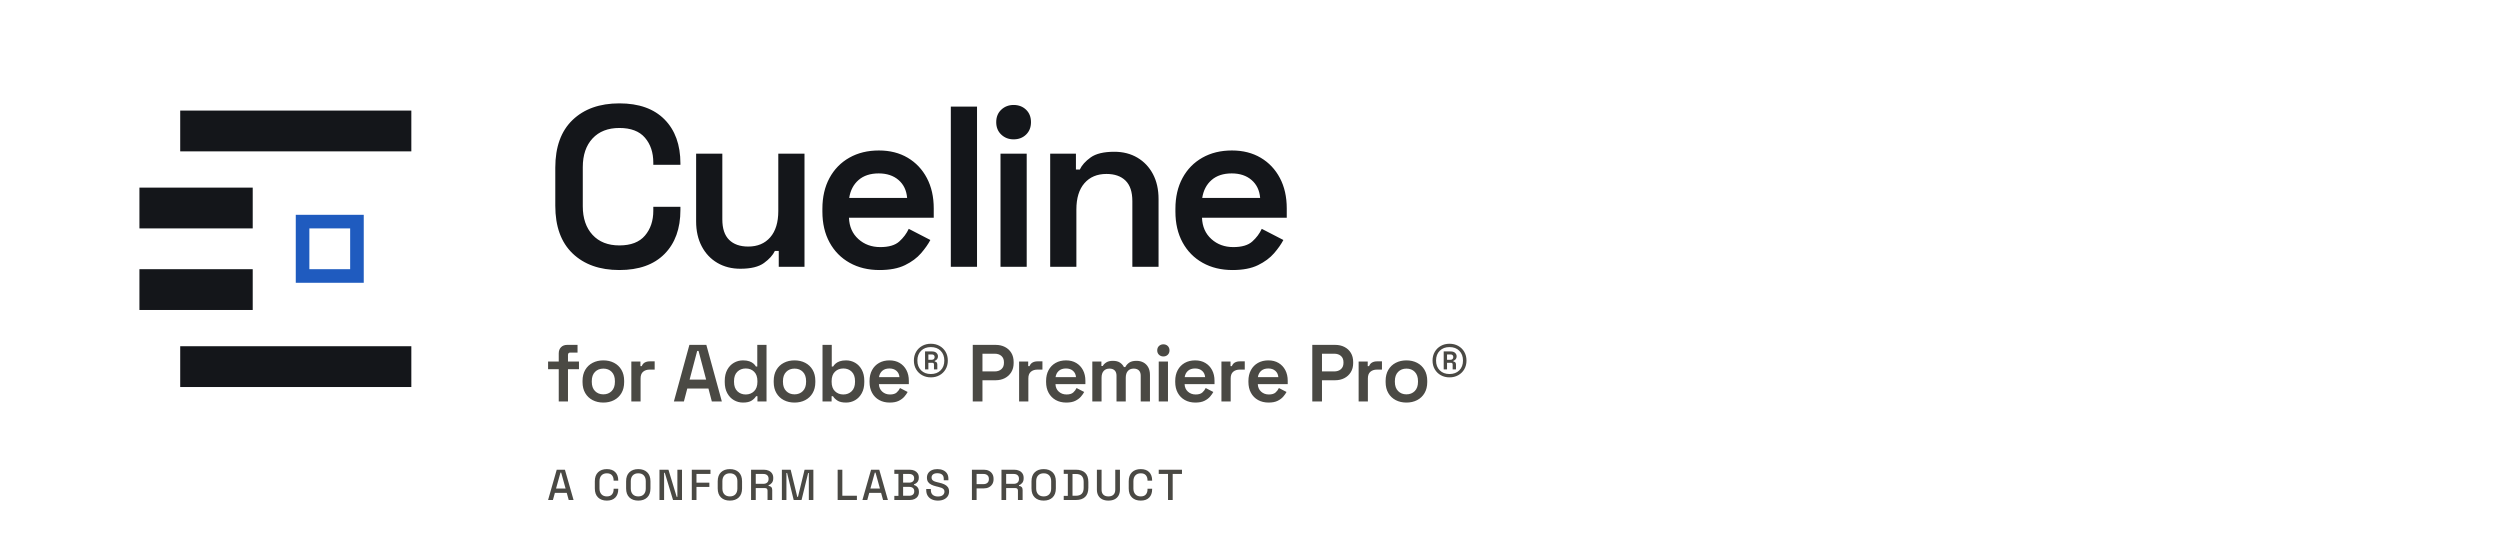
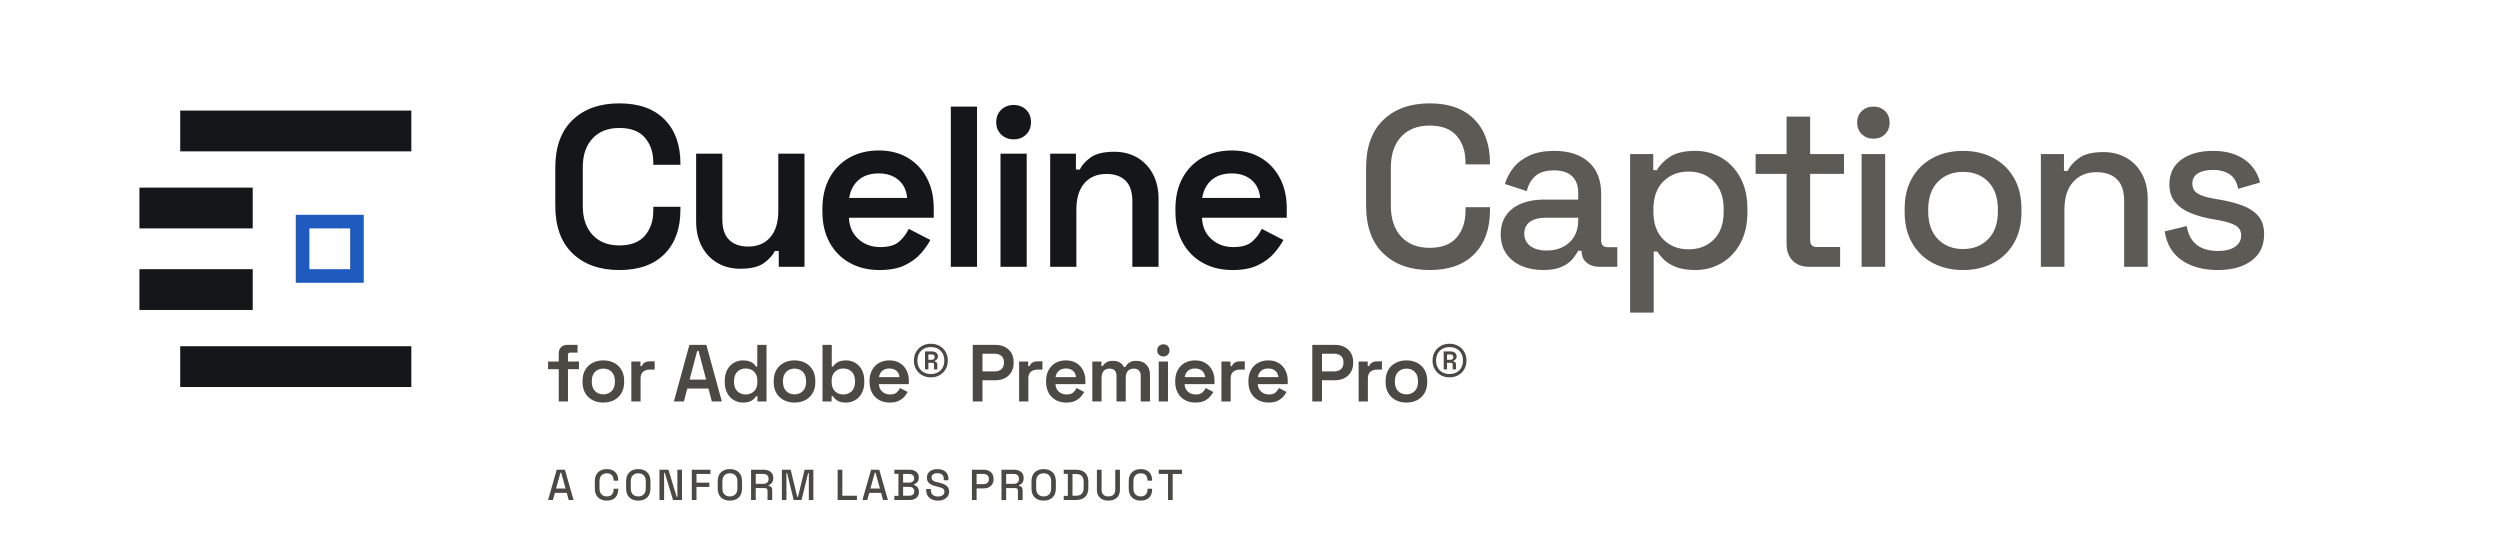
- <svg xmlns="http://www.w3.org/2000/svg" viewBox="0 0 520 116" role="img" aria-label="Cueline">
+ <svg xmlns="http://www.w3.org/2000/svg" viewBox="0 0 520 116" role="img" aria-label="Cueline Captions for Adobe® Premiere Pro®">
  <g transform="translate(10.148 4.619) scale(0.47131)">
    <path d="M58 48H160M40 82H90M40 118H90M58 152H160" fill="none" stroke="#14161A" stroke-width="18" />
    <path d="M112 88h24v24h-24Z" fill="none" stroke="#1F5BBF" stroke-width="6" />
  </g>
  <path d="M128.829 56.167Q122.696 56.167 119.098 52.714Q115.5 49.262 115.5 42.792V34.875Q115.5 28.405 119.098 24.952Q122.696 21.5 128.829 21.5Q134.913 21.5 138.22 24.84Q141.527 28.181 141.527 33.996V34.274H135.887V33.823Q135.887 30.67 134.152 28.645Q132.418 26.619 128.829 26.619Q125.27 26.619 123.245 28.8Q121.219 30.981 121.219 34.78V42.887Q121.219 46.646 123.245 48.847Q125.27 51.048 128.829 51.048Q132.418 51.048 134.152 49.002Q135.887 46.957 135.887 43.844V43.012H141.527V43.67Q141.527 49.486 138.22 52.826Q134.913 56.167 128.829 56.167ZM153.993 55.898Q151.281 55.898 149.201 54.673Q147.121 53.449 145.958 51.232Q144.794 49.014 144.794 46.06V31.964H150.244V45.633Q150.244 48.492 151.658 49.887Q153.071 51.283 155.633 51.283Q158.537 51.283 160.211 49.358Q161.885 47.433 161.885 43.889V31.964H167.335V55.5H161.98V52.196H161.173Q160.551 53.504 158.913 54.701Q157.275 55.898 153.993 55.898ZM182.945 56.167Q179.413 56.167 176.731 54.667Q174.049 53.167 172.553 50.433Q171.057 47.699 171.057 44.018V43.446Q171.057 39.757 172.533 37.027Q174.01 34.298 176.664 32.798Q179.318 31.298 182.808 31.298Q186.243 31.298 188.802 32.812Q191.361 34.326 192.789 37.031Q194.218 39.736 194.218 43.338V45.294H176.586Q176.689 48.056 178.541 49.726Q180.393 51.395 183.102 51.395Q185.751 51.395 187.046 50.233Q188.34 49.071 189.018 47.596L193.514 49.918Q192.839 51.214 191.577 52.675Q190.315 54.136 188.237 55.151Q186.158 56.167 182.945 56.167ZM176.633 41.168H188.681Q188.49 38.82 186.901 37.445Q185.311 36.069 182.769 36.069Q180.157 36.069 178.579 37.445Q177 38.82 176.633 41.168ZM197.771 55.5V22.167H203.221V55.5ZM208.105 55.5V31.964H213.555V55.5ZM210.83 28.986Q209.311 28.986 208.263 27.996Q207.214 27.007 207.214 25.41Q207.214 23.804 208.263 22.818Q209.311 21.833 210.83 21.833Q212.396 21.833 213.421 22.818Q214.445 23.804 214.445 25.41Q214.445 27.007 213.421 27.996Q212.396 28.986 210.83 28.986ZM218.438 55.5V31.964H223.793V35.268H224.6Q225.221 33.921 226.86 32.744Q228.498 31.567 231.78 31.567Q234.5 31.567 236.576 32.791Q238.651 34.015 239.815 36.213Q240.979 38.411 240.979 41.405V55.5H235.529V41.831Q235.529 38.964 234.115 37.573Q232.701 36.181 230.139 36.181Q227.236 36.181 225.562 38.106Q223.888 40.031 223.888 43.575V55.5ZM256.374 56.167Q252.842 56.167 250.16 54.667Q247.477 53.167 245.982 50.433Q244.486 47.699 244.486 44.018V43.446Q244.486 39.757 245.962 37.027Q247.438 34.298 250.092 32.798Q252.746 31.298 256.237 31.298Q259.671 31.298 262.23 32.812Q264.789 34.326 266.218 37.031Q267.646 39.736 267.646 43.338V45.294H250.014Q250.118 48.056 251.97 49.726Q253.821 51.395 256.531 51.395Q259.18 51.395 260.474 50.233Q261.769 49.071 262.446 47.596L266.943 49.918Q266.268 51.214 265.006 52.675Q263.744 54.136 261.665 55.151Q259.587 56.167 256.374 56.167ZM250.062 41.168H262.109Q261.919 38.82 260.329 37.445Q258.739 36.069 256.198 36.069Q253.586 36.069 252.007 37.445Q250.429 38.82 250.062 41.168Z" fill="#14161A" />
+   <path d="M297.375 56.167Q291.301 56.167 287.724 52.714Q284.146 49.262 284.146 42.75V34.917Q284.146 28.405 287.724 24.952Q291.301 21.5 297.375 21.5Q303.401 21.5 306.658 24.824Q309.916 28.148 309.916 33.921V34.19H304.825V33.764Q304.825 30.412 302.999 28.266Q301.173 26.119 297.375 26.119Q293.592 26.119 291.445 28.433Q289.299 30.748 289.299 34.821V42.845Q289.299 46.888 291.445 49.218Q293.592 51.548 297.375 51.548Q301.173 51.548 302.999 49.386Q304.825 47.224 304.825 43.902V43.095H309.916V43.745Q309.916 49.519 306.658 52.843Q303.401 56.167 297.375 56.167ZM320.939 56.167Q318.449 56.167 316.457 55.302Q314.465 54.438 313.307 52.773Q312.149 51.107 312.149 48.729Q312.149 46.333 313.307 44.732Q314.465 43.131 316.495 42.323Q318.525 41.514 321.092 41.514H328.268V39.998Q328.268 37.931 327.02 36.685Q325.773 35.438 323.204 35.438Q320.682 35.438 319.345 36.629Q318.008 37.819 317.575 39.755L313.018 38.264Q313.589 36.371 314.843 34.821Q316.096 33.271 318.19 32.326Q320.285 31.381 323.265 31.381Q327.832 31.381 330.438 33.698Q333.044 36.014 333.044 40.326V49.986Q333.044 51.414 334.377 51.414H336.399V55.5H332.732Q331.07 55.5 330.027 54.635Q328.985 53.769 328.985 52.307V52.16H328.23Q327.889 52.898 327.114 53.851Q326.339 54.805 324.861 55.486Q323.382 56.167 320.939 56.167ZM321.687 52.109Q324.611 52.109 326.439 50.421Q328.268 48.733 328.268 45.8V45.291H321.387Q319.437 45.291 318.243 46.13Q317.049 46.969 317.049 48.588Q317.049 50.207 318.291 51.158Q319.532 52.109 321.687 52.109ZM339.07 65.024V32.048H343.875V35.388H344.632Q345.508 33.824 347.364 32.602Q349.22 31.381 352.627 31.381Q355.568 31.381 358.03 32.802Q360.492 34.224 361.976 36.921Q363.461 39.619 363.461 43.426V44.121Q363.461 47.912 361.985 50.618Q360.508 53.324 358.046 54.745Q355.585 56.167 352.627 56.167Q350.351 56.167 348.782 55.6Q347.213 55.033 346.249 54.139Q345.285 53.245 344.727 52.319H343.97V65.024ZM351.218 51.862Q354.427 51.862 356.477 49.818Q358.527 47.774 358.527 43.995V43.552Q358.527 39.774 356.462 37.73Q354.396 35.686 351.218 35.686Q348.056 35.686 345.982 37.73Q343.908 39.774 343.908 43.552V43.995Q343.908 47.774 345.982 49.818Q348.056 51.862 351.218 51.862ZM376.313 55.5Q374.146 55.5 372.877 54.223Q371.608 52.945 371.608 50.767V36.167H365.17V32.048H371.608V24.248H376.508V32.048H383.551V36.167H376.508V49.952Q376.508 51.381 377.875 51.381H382.746V55.5ZM387.213 55.5V32.048H392.113V55.5ZM389.663 28.852Q388.244 28.852 387.267 27.921Q386.289 26.99 386.289 25.51Q386.289 24.012 387.267 23.089Q388.244 22.167 389.663 22.167Q391.13 22.167 392.083 23.089Q393.037 24.012 393.037 25.51Q393.037 26.99 392.083 27.921Q391.13 28.852 389.663 28.852ZM408.313 56.167Q404.789 56.167 402.038 54.713Q399.287 53.26 397.726 50.554Q396.165 47.848 396.165 44.121V43.426Q396.165 39.7 397.726 36.994Q399.287 34.288 402.038 32.835Q404.789 31.381 408.313 31.381Q411.837 31.381 414.588 32.835Q417.339 34.288 418.9 36.994Q420.461 39.7 420.461 43.426V44.121Q420.461 47.848 418.9 50.554Q417.339 53.26 414.588 54.713Q411.837 56.167 408.313 56.167ZM408.313 51.8Q411.542 51.8 413.551 49.731Q415.561 47.662 415.561 43.995V43.552Q415.561 39.886 413.567 37.817Q411.573 35.748 408.313 35.748Q405.101 35.748 403.083 37.817Q401.066 39.886 401.066 43.552V43.995Q401.066 47.662 403.083 49.731Q405.101 51.8 408.313 51.8ZM424.499 55.5V32.048H429.304V35.559H430.061Q430.732 34.105 432.437 32.869Q434.142 31.633 437.516 31.633Q440.194 31.633 442.274 32.82Q444.354 34.007 445.538 36.188Q446.723 38.369 446.723 41.405V55.5H441.823V41.781Q441.823 38.714 440.305 37.264Q438.787 35.814 436.092 35.814Q433.046 35.814 431.223 37.831Q429.399 39.848 429.399 43.65V55.5ZM461.282 56.167Q456.813 56.167 453.852 54.167Q450.892 52.167 450.256 48.136L454.83 47.024Q455.18 48.99 456.099 50.118Q457.018 51.245 458.368 51.725Q459.718 52.205 461.282 52.205Q463.644 52.205 464.902 51.317Q466.161 50.429 466.161 49Q466.161 47.555 464.967 46.885Q463.773 46.214 461.461 45.8L459.827 45.512Q457.451 45.069 455.504 44.252Q453.556 43.436 452.393 42.01Q451.23 40.583 451.23 38.367Q451.23 35.026 453.726 33.204Q456.223 31.381 460.313 31.381Q464.265 31.381 466.81 33.151Q469.354 34.921 470.096 37.962L465.542 39.276Q465.127 37.133 463.744 36.238Q462.361 35.343 460.313 35.343Q458.282 35.343 457.144 36.08Q456.006 36.817 456.006 38.181Q456.006 39.59 457.125 40.255Q458.244 40.919 460.163 41.255L461.796 41.543Q464.363 41.986 466.438 42.755Q468.513 43.524 469.725 44.934Q470.937 46.345 470.937 48.721Q470.937 52.286 468.321 54.226Q465.706 56.167 461.282 56.167Z" fill="#5B5A55" />
  <path d="M116.218 83.5V76.794H114.0V75.193H116.218V73.512Q116.218 72.699 116.698 72.217Q117.178 71.735 117.972 71.735H120.128V73.336H118.618Q118.141 73.336 118.141 73.84V75.193H120.426V76.794H118.141V83.5ZM125.496 83.735Q124.252 83.735 123.271 83.227Q122.289 82.718 121.728 81.762Q121.167 80.805 121.167 79.475V79.218Q121.167 77.888 121.728 76.932Q122.289 75.975 123.271 75.467Q124.252 74.958 125.496 74.958Q126.739 74.958 127.721 75.467Q128.702 75.975 129.263 76.932Q129.824 77.888 129.824 79.218V79.475Q129.824 80.805 129.263 81.762Q128.702 82.718 127.721 83.227Q126.739 83.735 125.496 83.735ZM125.496 82.024Q126.553 82.024 127.227 81.343Q127.901 80.663 127.901 79.428V79.266Q127.901 78.03 127.234 77.35Q126.567 76.67 125.496 76.67Q124.442 76.67 123.766 77.35Q123.091 78.03 123.091 79.266V79.428Q123.091 80.663 123.766 81.343Q124.442 82.024 125.496 82.024ZM131.318 83.5V75.193H133.208V76.149H133.493Q133.687 75.636 134.121 75.398Q134.556 75.16 135.171 75.16H136.171V76.877H135.123Q134.296 76.877 133.769 77.322Q133.242 77.767 133.242 78.696V83.5ZM140.169 83.5 143.394 71.735H146.918L150.143 83.5H148.06L147.357 80.818H142.955L142.252 83.5ZM143.438 78.955H146.874L145.298 72.998H145.013ZM154.541 83.735Q153.532 83.735 152.662 83.237Q151.792 82.738 151.27 81.781Q150.747 80.825 150.747 79.475V79.218Q150.747 77.868 151.268 76.912Q151.789 75.955 152.654 75.457Q153.518 74.958 154.541 74.958Q155.324 74.958 155.856 75.146Q156.387 75.334 156.72 75.622Q157.053 75.91 157.229 76.234H157.514V71.735H159.438V83.5H157.548V82.406H157.263Q156.966 82.912 156.342 83.324Q155.719 83.735 154.541 83.735ZM155.109 82.051Q156.158 82.051 156.85 81.375Q157.542 80.7 157.542 79.428V79.266Q157.542 77.994 156.857 77.318Q156.171 76.642 155.109 76.642Q154.064 76.642 153.37 77.318Q152.676 77.994 152.676 79.266V79.428Q152.676 80.7 153.37 81.375Q154.064 82.051 155.109 82.051ZM165.261 83.735Q164.017 83.735 163.036 83.227Q162.054 82.718 161.493 81.762Q160.932 80.805 160.932 79.475V79.218Q160.932 77.888 161.493 76.932Q162.054 75.975 163.036 75.467Q164.017 74.958 165.261 74.958Q166.504 74.958 167.486 75.467Q168.467 75.975 169.028 76.932Q169.589 77.888 169.589 79.218V79.475Q169.589 80.805 169.028 81.762Q168.467 82.718 167.486 83.227Q166.504 83.735 165.261 83.735ZM165.261 82.024Q166.318 82.024 166.992 81.343Q167.666 80.663 167.666 79.428V79.266Q167.666 78.03 166.999 77.35Q166.332 76.67 165.261 76.67Q164.206 76.67 163.531 77.35Q162.855 78.03 162.855 79.266V79.428Q162.855 80.663 163.531 81.343Q164.206 82.024 165.261 82.024ZM175.98 83.735Q174.816 83.735 174.186 83.324Q173.555 82.912 173.258 82.406H172.973V83.5H171.083V71.735H173.007V76.234H173.292Q173.482 75.91 173.808 75.622Q174.134 75.334 174.667 75.146Q175.2 74.958 175.98 74.958Q177.006 74.958 177.869 75.457Q178.732 75.955 179.253 76.912Q179.774 77.868 179.774 79.218V79.475Q179.774 80.825 179.251 81.781Q178.729 82.738 177.866 83.237Q177.003 83.735 175.98 83.735ZM175.412 82.051Q176.46 82.051 177.152 81.375Q177.845 80.7 177.845 79.428V79.266Q177.845 77.994 177.159 77.318Q176.474 76.642 175.412 76.642Q174.366 76.642 173.673 77.318Q172.979 77.994 172.979 79.266V79.428Q172.979 80.7 173.673 81.375Q174.366 82.051 175.412 82.051ZM185.061 83.735Q183.814 83.735 182.867 83.206Q181.921 82.676 181.393 81.712Q180.865 80.747 180.865 79.447V79.246Q180.865 77.944 181.386 76.98Q181.907 76.017 182.843 75.487Q183.78 74.958 185.012 74.958Q186.224 74.958 187.128 75.492Q188.031 76.027 188.535 76.982Q189.039 77.936 189.039 79.208V79.898H182.816Q182.853 80.873 183.506 81.462Q184.16 82.051 185.116 82.051Q186.051 82.051 186.508 81.641Q186.965 81.231 187.204 80.71L188.791 81.53Q188.553 81.987 188.107 82.503Q187.662 83.018 186.928 83.377Q186.195 83.735 185.061 83.735ZM182.833 78.442H187.085Q187.018 77.613 186.457 77.128Q185.895 76.642 184.998 76.642Q184.076 76.642 183.519 77.128Q182.962 77.613 182.833 78.442ZM193.617 78.492Q192.609 78.492 191.811 78.046Q191.012 77.601 190.55 76.811Q190.088 76.021 190.088 74.996Q190.088 73.971 190.55 73.181Q191.012 72.391 191.811 71.945Q192.609 71.5 193.617 71.5Q194.626 71.5 195.424 71.945Q196.222 72.391 196.684 73.181Q197.147 73.971 197.147 74.996Q197.147 76.021 196.684 76.811Q196.222 77.601 195.424 78.046Q194.626 78.492 193.617 78.492ZM193.61 77.797Q194.884 77.797 195.651 77.032Q196.419 76.266 196.419 74.998Q196.419 73.729 195.653 72.962Q194.886 72.194 193.617 72.194Q192.354 72.194 191.585 72.96Q190.816 73.726 190.816 74.994Q190.816 76.262 191.585 77.03Q192.354 77.797 193.61 77.797ZM192.407 76.828V73.097H193.836Q194.458 73.097 194.777 73.398Q195.096 73.7 195.096 74.107Q195.096 74.433 194.937 74.674Q194.777 74.915 194.424 75.052V75.208Q194.71 75.225 194.836 75.394Q194.962 75.564 194.962 75.838V76.828H194.268V75.813Q194.268 75.461 193.915 75.461H193.101V76.828ZM193.101 74.834H193.842Q194.127 74.834 194.265 74.661Q194.402 74.489 194.402 74.27Q194.402 74.035 194.265 73.879Q194.127 73.724 193.842 73.724H193.101ZM202.333 83.5V71.735H207.088Q208.185 71.735 209.031 72.172Q209.877 72.608 210.357 73.403Q210.838 74.198 210.838 75.299V75.528Q210.838 76.615 210.342 77.418Q209.846 78.221 209 78.657Q208.155 79.092 207.088 79.092H204.351V83.5ZM204.351 77.257H206.887Q207.759 77.257 208.289 76.788Q208.819 76.318 208.819 75.497V75.329Q208.819 74.505 208.292 74.038Q207.765 73.57 206.887 73.57H204.351ZM211.974 83.5V75.193H213.864V76.149H214.149Q214.342 75.636 214.777 75.398Q215.211 75.16 215.827 75.16H216.826V76.877H215.779Q214.951 76.877 214.424 77.322Q213.897 77.767 213.897 78.696V83.5ZM221.783 83.735Q220.537 83.735 219.59 83.206Q218.643 82.676 218.115 81.712Q217.587 80.747 217.587 79.447V79.246Q217.587 77.944 218.108 76.98Q218.629 76.017 219.566 75.487Q220.503 74.958 221.735 74.958Q222.947 74.958 223.85 75.492Q224.753 76.027 225.258 76.982Q225.762 77.936 225.762 79.208V79.898H219.539Q219.575 80.873 220.229 81.462Q220.882 82.051 221.839 82.051Q222.774 82.051 223.23 81.641Q223.687 81.231 223.926 80.71L225.513 81.53Q225.275 81.987 224.83 82.503Q224.384 83.018 223.651 83.377Q222.917 83.735 221.783 83.735ZM219.555 78.442H223.808Q223.74 77.613 223.179 77.128Q222.618 76.642 221.721 76.642Q220.799 76.642 220.242 77.128Q219.685 77.613 219.555 78.442ZM227.201 83.5V75.193H229.091V76.13H229.376Q229.6 75.704 230.113 75.379Q230.626 75.053 231.485 75.053Q232.393 75.053 232.944 75.417Q233.495 75.78 233.778 76.35H234.063Q234.349 75.794 234.884 75.424Q235.42 75.053 236.402 75.053Q237.187 75.053 237.815 75.384Q238.444 75.714 238.818 76.369Q239.192 77.024 239.192 78V83.5H237.268V78.143Q237.268 77.421 236.884 77.045Q236.5 76.668 235.806 76.668Q235.039 76.668 234.599 77.159Q234.158 77.651 234.158 78.57V83.5H232.234V78.143Q232.234 77.421 231.851 77.045Q231.467 76.668 230.772 76.668Q230.005 76.668 229.565 77.159Q229.124 77.651 229.124 78.57V83.5ZM241.016 83.5V75.193H242.94V83.5ZM241.978 74.142Q241.442 74.142 241.072 73.793Q240.702 73.444 240.702 72.88Q240.702 72.313 241.072 71.965Q241.442 71.618 241.978 71.618Q242.531 71.618 242.892 71.965Q243.254 72.313 243.254 72.88Q243.254 73.444 242.892 73.793Q242.531 74.142 241.978 74.142ZM248.64 83.735Q247.394 83.735 246.447 83.206Q245.5 82.676 244.972 81.712Q244.445 80.747 244.445 79.447V79.246Q244.445 77.944 244.966 76.98Q245.487 76.017 246.423 75.487Q247.36 74.958 248.592 74.958Q249.804 74.958 250.707 75.492Q251.611 76.027 252.115 76.982Q252.619 77.936 252.619 79.208V79.898H246.396Q246.432 80.873 247.086 81.462Q247.739 82.051 248.696 82.051Q249.631 82.051 250.088 81.641Q250.545 81.231 250.784 80.71L252.371 81.53Q252.132 81.987 251.687 82.503Q251.242 83.018 250.508 83.377Q249.774 83.735 248.64 83.735ZM246.413 78.442H250.665Q250.597 77.613 250.036 77.128Q249.475 76.642 248.578 76.642Q247.656 76.642 247.099 77.128Q246.542 77.613 246.413 78.442ZM254.058 83.5V75.193H255.948V76.149H256.233Q256.426 75.636 256.861 75.398Q257.295 75.16 257.911 75.16H258.911V76.877H257.863Q257.035 76.877 256.508 77.322Q255.982 77.767 255.982 78.696V83.5ZM263.867 83.735Q262.621 83.735 261.674 83.206Q260.727 82.676 260.199 81.712Q259.671 80.747 259.671 79.447V79.246Q259.671 77.944 260.192 76.98Q260.713 76.017 261.65 75.487Q262.587 74.958 263.819 74.958Q265.031 74.958 265.934 75.492Q266.837 76.027 267.342 76.982Q267.846 77.936 267.846 79.208V79.898H261.623Q261.659 80.873 262.313 81.462Q262.966 82.051 263.923 82.051Q264.858 82.051 265.314 81.641Q265.771 81.231 266.01 80.71L267.597 81.53Q267.359 81.987 266.914 82.503Q266.468 83.018 265.735 83.377Q265.001 83.735 263.867 83.735ZM261.64 78.442H265.892Q265.824 77.613 265.263 77.128Q264.702 76.642 263.805 76.642Q262.883 76.642 262.326 77.128Q261.769 77.613 261.64 78.442ZM272.955 83.5V71.735H277.71Q278.807 71.735 279.653 72.172Q280.499 72.608 280.979 73.403Q281.46 74.198 281.46 75.299V75.528Q281.46 76.615 280.964 77.418Q280.468 78.221 279.622 78.657Q278.776 79.092 277.71 79.092H274.973V83.5ZM274.973 77.257H277.509Q278.381 77.257 278.911 76.788Q279.441 76.318 279.441 75.497V75.329Q279.441 74.505 278.914 74.038Q278.387 73.57 277.509 73.57H274.973ZM282.596 83.5V75.193H284.486V76.149H284.771Q284.964 75.636 285.399 75.398Q285.833 75.16 286.449 75.16H287.448V76.877H286.4Q285.573 76.877 285.046 77.322Q284.519 77.767 284.519 78.696V83.5ZM292.538 83.735Q291.294 83.735 290.313 83.227Q289.332 82.718 288.77 81.762Q288.209 80.805 288.209 79.475V79.218Q288.209 77.888 288.77 76.932Q289.332 75.975 290.313 75.467Q291.294 74.958 292.538 74.958Q293.782 74.958 294.763 75.467Q295.744 75.975 296.305 76.932Q296.866 77.888 296.866 79.218V79.475Q296.866 80.805 296.305 81.762Q295.744 82.718 294.763 83.227Q293.782 83.735 292.538 83.735ZM292.538 82.024Q293.595 82.024 294.269 81.343Q294.943 80.663 294.943 79.428V79.266Q294.943 78.03 294.276 77.35Q293.609 76.67 292.538 76.67Q291.484 76.67 290.808 77.35Q290.133 78.03 290.133 79.266V79.428Q290.133 80.663 290.808 81.343Q291.484 82.024 292.538 82.024ZM301.5 78.492Q300.491 78.492 299.693 78.046Q298.895 77.601 298.432 76.811Q297.97 76.021 297.97 74.996Q297.97 73.971 298.432 73.181Q298.895 72.391 299.693 71.945Q300.491 71.5 301.5 71.5Q302.508 71.5 303.306 71.945Q304.105 72.391 304.567 73.181Q305.029 73.971 305.029 74.996Q305.029 76.021 304.567 76.811Q304.105 77.601 303.306 78.046Q302.508 78.492 301.5 78.492ZM301.493 77.797Q302.766 77.797 303.534 77.032Q304.301 76.266 304.301 74.998Q304.301 73.729 303.535 72.962Q302.769 72.194 301.5 72.194Q300.236 72.194 299.467 72.96Q298.698 73.726 298.698 74.994Q298.698 76.262 299.467 77.03Q300.236 77.797 301.493 77.797ZM300.289 76.828V73.097H301.718Q302.34 73.097 302.659 73.398Q302.979 73.7 302.979 74.107Q302.979 74.433 302.819 74.674Q302.659 74.915 302.306 75.052V75.208Q302.592 75.225 302.718 75.394Q302.844 75.564 302.844 75.838V76.828H302.15V75.813Q302.15 75.461 301.797 75.461H300.984V76.828ZM300.984 74.834H301.724Q302.01 74.834 302.147 74.661Q302.284 74.489 302.284 74.27Q302.284 74.035 302.147 73.879Q302.01 73.724 301.724 73.724H300.984Z" fill="#4A4944" />
  <path d="M114.0 104.0 115.798 97.7H117.502L119.3 104.0H118.293L117.882 102.513H115.418L115.007 104.0ZM115.656 101.617H117.644L116.722 98.305H116.579ZM126.224 104.126Q125.076 104.126 124.4 103.474Q123.724 102.821 123.724 101.59V100.11Q123.724 98.879 124.4 98.227Q125.076 97.574 126.224 97.574Q127.363 97.574 127.978 98.202Q128.594 98.83 128.594 99.922V99.973H127.632V99.892Q127.632 99.258 127.287 98.853Q126.942 98.447 126.224 98.447Q125.509 98.447 125.103 98.884Q124.697 99.322 124.697 100.092V101.608Q124.697 102.372 125.103 102.813Q125.509 103.253 126.224 103.253Q126.942 103.253 127.287 102.844Q127.632 102.436 127.632 101.808V101.655H128.594V101.778Q128.594 102.87 127.978 103.498Q127.363 104.126 126.224 104.126ZM132.763 104.126Q131.603 104.126 130.917 103.474Q130.231 102.821 130.231 101.59V100.11Q130.231 98.879 130.917 98.227Q131.603 97.574 132.763 97.574Q133.922 97.574 134.609 98.227Q135.295 98.879 135.295 100.11V101.59Q135.295 102.821 134.609 103.474Q133.922 104.126 132.763 104.126ZM132.763 103.253Q133.504 103.253 133.913 102.816Q134.321 102.378 134.321 101.62V100.08Q134.321 99.322 133.913 98.884Q133.504 98.447 132.763 98.447Q132.03 98.447 131.617 98.884Q131.204 99.322 131.204 100.08V101.62Q131.204 102.378 131.617 102.816Q132.03 103.253 132.763 103.253ZM137.17 104.0V97.7H139.039L140.753 103.354H140.896V97.7H141.858V104.0H139.99L138.276 98.343H138.133V104.0ZM143.893 104.0V97.7H147.778V98.585H144.867V100.399H147.546V101.283H144.867V104.0ZM151.816 104.126Q150.656 104.126 149.97 103.474Q149.284 102.821 149.284 101.59V100.11Q149.284 98.879 149.97 98.227Q150.656 97.574 151.816 97.574Q152.975 97.574 153.662 98.227Q154.348 98.879 154.348 100.11V101.59Q154.348 102.821 153.662 103.474Q152.975 104.126 151.816 104.126ZM151.816 103.253Q152.557 103.253 152.966 102.816Q153.374 102.378 153.374 101.62V100.08Q153.374 99.322 152.966 98.884Q152.557 98.447 151.816 98.447Q151.083 98.447 150.67 98.884Q150.257 99.322 150.257 100.08V101.62Q150.257 102.378 150.67 102.816Q151.083 103.253 151.816 103.253ZM156.223 104.0V97.7H158.865Q159.456 97.7 159.898 97.904Q160.341 98.108 160.589 98.484Q160.836 98.861 160.836 99.38V99.482Q160.836 100.074 160.554 100.429Q160.271 100.785 159.869 100.931V101.075Q160.213 101.089 160.418 101.305Q160.622 101.52 160.622 101.911V104.0H159.648V102.044Q159.648 101.803 159.52 101.661Q159.391 101.52 159.112 101.52H157.197V104.0ZM157.197 100.635H158.764Q159.285 100.635 159.574 100.371Q159.863 100.107 159.863 99.647V99.573Q159.863 99.113 159.58 98.849Q159.297 98.585 158.764 98.585H157.197ZM162.631 104.0V97.7H164.459L165.834 103.354H165.977L167.353 97.7H169.18V104.0H168.236V98.387H168.093L166.723 104.0H165.088L163.719 98.387H163.576V104.0ZM174.232 104.0V97.7H175.206V103.115H178.238V104.0ZM179.385 104.0 181.183 97.7H182.887L184.685 104.0H183.678L183.267 102.513H180.803L180.392 104.0ZM181.041 101.617H183.029L182.107 98.305H181.964ZM186.02 104.0V103.139H186.873V98.561H186.02V97.7H189.219Q189.782 97.7 190.208 97.895Q190.634 98.09 190.873 98.446Q191.111 98.801 191.111 99.287V99.37Q191.111 99.806 190.946 100.085Q190.781 100.364 190.552 100.517Q190.324 100.67 190.113 100.737V100.88Q190.324 100.934 190.563 101.088Q190.802 101.243 190.968 101.525Q191.135 101.808 191.135 102.254V102.344Q191.135 102.863 190.89 103.235Q190.645 103.607 190.218 103.804Q189.79 104.0 189.233 104.0ZM187.847 103.115H189.12Q189.608 103.115 189.884 102.882Q190.161 102.649 190.161 102.235V102.151Q190.161 101.737 189.887 101.504Q189.614 101.271 189.12 101.271H187.847ZM187.847 100.386H189.121Q189.578 100.386 189.858 100.155Q190.137 99.923 190.137 99.531V99.441Q190.137 99.042 189.861 98.813Q189.584 98.585 189.121 98.585H187.847ZM195.086 104.126Q194.376 104.126 193.828 103.873Q193.279 103.62 192.967 103.132Q192.655 102.645 192.655 101.935V101.712H193.618V101.935Q193.618 102.609 194.021 102.94Q194.424 103.271 195.086 103.271Q195.758 103.271 196.102 102.985Q196.446 102.7 196.446 102.256Q196.446 101.954 196.285 101.768Q196.124 101.583 195.825 101.467Q195.526 101.35 195.111 101.254L194.775 101.174Q194.174 101.034 193.731 100.819Q193.288 100.605 193.045 100.256Q192.803 99.907 192.803 99.353Q192.803 98.799 193.074 98.401Q193.345 98.002 193.834 97.788Q194.322 97.574 194.978 97.574Q195.635 97.574 196.152 97.799Q196.669 98.024 196.967 98.465Q197.265 98.907 197.265 99.572V99.896H196.303V99.572Q196.303 99.165 196.137 98.915Q195.971 98.664 195.672 98.547Q195.373 98.429 194.978 98.429Q194.397 98.429 194.081 98.666Q193.765 98.903 193.765 99.33Q193.765 99.614 193.905 99.798Q194.046 99.982 194.315 100.1Q194.585 100.217 194.982 100.308L195.318 100.387Q195.93 100.522 196.4 100.736Q196.869 100.95 197.139 101.308Q197.408 101.666 197.408 102.232Q197.408 102.799 197.122 103.224Q196.836 103.65 196.315 103.888Q195.793 104.126 195.086 104.126ZM202.159 104.0V97.7H204.66Q205.242 97.7 205.693 97.929Q206.144 98.158 206.402 98.578Q206.66 98.997 206.66 99.581V99.701Q206.66 100.28 206.395 100.704Q206.129 101.128 205.678 101.355Q205.227 101.583 204.66 101.583H203.133V104.0ZM203.133 100.698H204.562Q205.073 100.698 205.38 100.429Q205.687 100.161 205.687 99.686V99.596Q205.687 99.119 205.383 98.852Q205.08 98.585 204.562 98.585H203.133ZM208.306 104.0V97.7H210.948Q211.539 97.7 211.981 97.904Q212.424 98.108 212.672 98.484Q212.919 98.861 212.919 99.38V99.482Q212.919 100.074 212.637 100.429Q212.354 100.785 211.952 100.931V101.075Q212.296 101.089 212.501 101.305Q212.705 101.52 212.705 101.911V104.0H211.731V102.044Q211.731 101.803 211.603 101.661Q211.474 101.52 211.195 101.52H209.28V104.0ZM209.28 100.635H210.847Q211.368 100.635 211.657 100.371Q211.946 100.107 211.946 99.647V99.573Q211.946 99.113 211.663 98.849Q211.38 98.585 210.847 98.585H209.28ZM217.084 104.126Q215.924 104.126 215.238 103.474Q214.552 102.821 214.552 101.59V100.11Q214.552 98.879 215.238 98.227Q215.924 97.574 217.084 97.574Q218.243 97.574 218.93 98.227Q219.616 98.879 219.616 100.11V101.59Q219.616 102.821 218.93 103.474Q218.243 104.126 217.084 104.126ZM217.084 103.253Q217.825 103.253 218.234 102.816Q218.642 102.378 218.642 101.62V100.08Q218.642 99.322 218.234 98.884Q217.825 98.447 217.084 98.447Q216.351 98.447 215.938 98.884Q215.525 99.322 215.525 100.08V101.62Q215.525 102.378 215.938 102.816Q216.351 103.253 217.084 103.253ZM221.255 104.0V103.139H222.108V98.561H221.255V97.7H223.778Q225.034 97.7 225.705 98.337Q226.376 98.974 226.376 100.262V101.441Q226.376 102.729 225.705 103.364Q225.034 104.0 223.778 104.0ZM223.082 103.115H223.789Q224.604 103.115 225.003 102.703Q225.402 102.29 225.402 101.474V100.229Q225.402 99.404 225.003 98.996Q224.604 98.588 223.789 98.588H223.082ZM230.551 104.126Q229.812 104.126 229.274 103.858Q228.736 103.59 228.445 103.078Q228.154 102.566 228.154 101.84V97.7H229.128V101.863Q229.128 102.533 229.497 102.893Q229.867 103.253 230.551 103.253Q231.235 103.253 231.604 102.893Q231.974 102.533 231.974 101.863V97.7H232.948V101.84Q232.948 102.566 232.658 103.078Q232.369 103.59 231.83 103.858Q231.29 104.126 230.551 104.126ZM237.275 104.126Q236.127 104.126 235.451 103.474Q234.775 102.821 234.775 101.59V100.11Q234.775 98.879 235.451 98.227Q236.127 97.574 237.275 97.574Q238.414 97.574 239.029 98.202Q239.645 98.83 239.645 99.922V99.973H238.683V99.892Q238.683 99.258 238.338 98.853Q237.993 98.447 237.275 98.447Q236.56 98.447 236.154 98.884Q235.748 99.322 235.748 100.092V101.608Q235.748 102.372 236.154 102.813Q236.56 103.253 237.275 103.253Q237.993 103.253 238.338 102.844Q238.683 102.436 238.683 101.808V101.655H239.645V101.778Q239.645 102.87 239.029 103.498Q238.414 104.126 237.275 104.126ZM242.947 104.0V98.585H241.016V97.7H245.851V98.585H243.92V104.0Z" fill="#4A4944" />
</svg>
